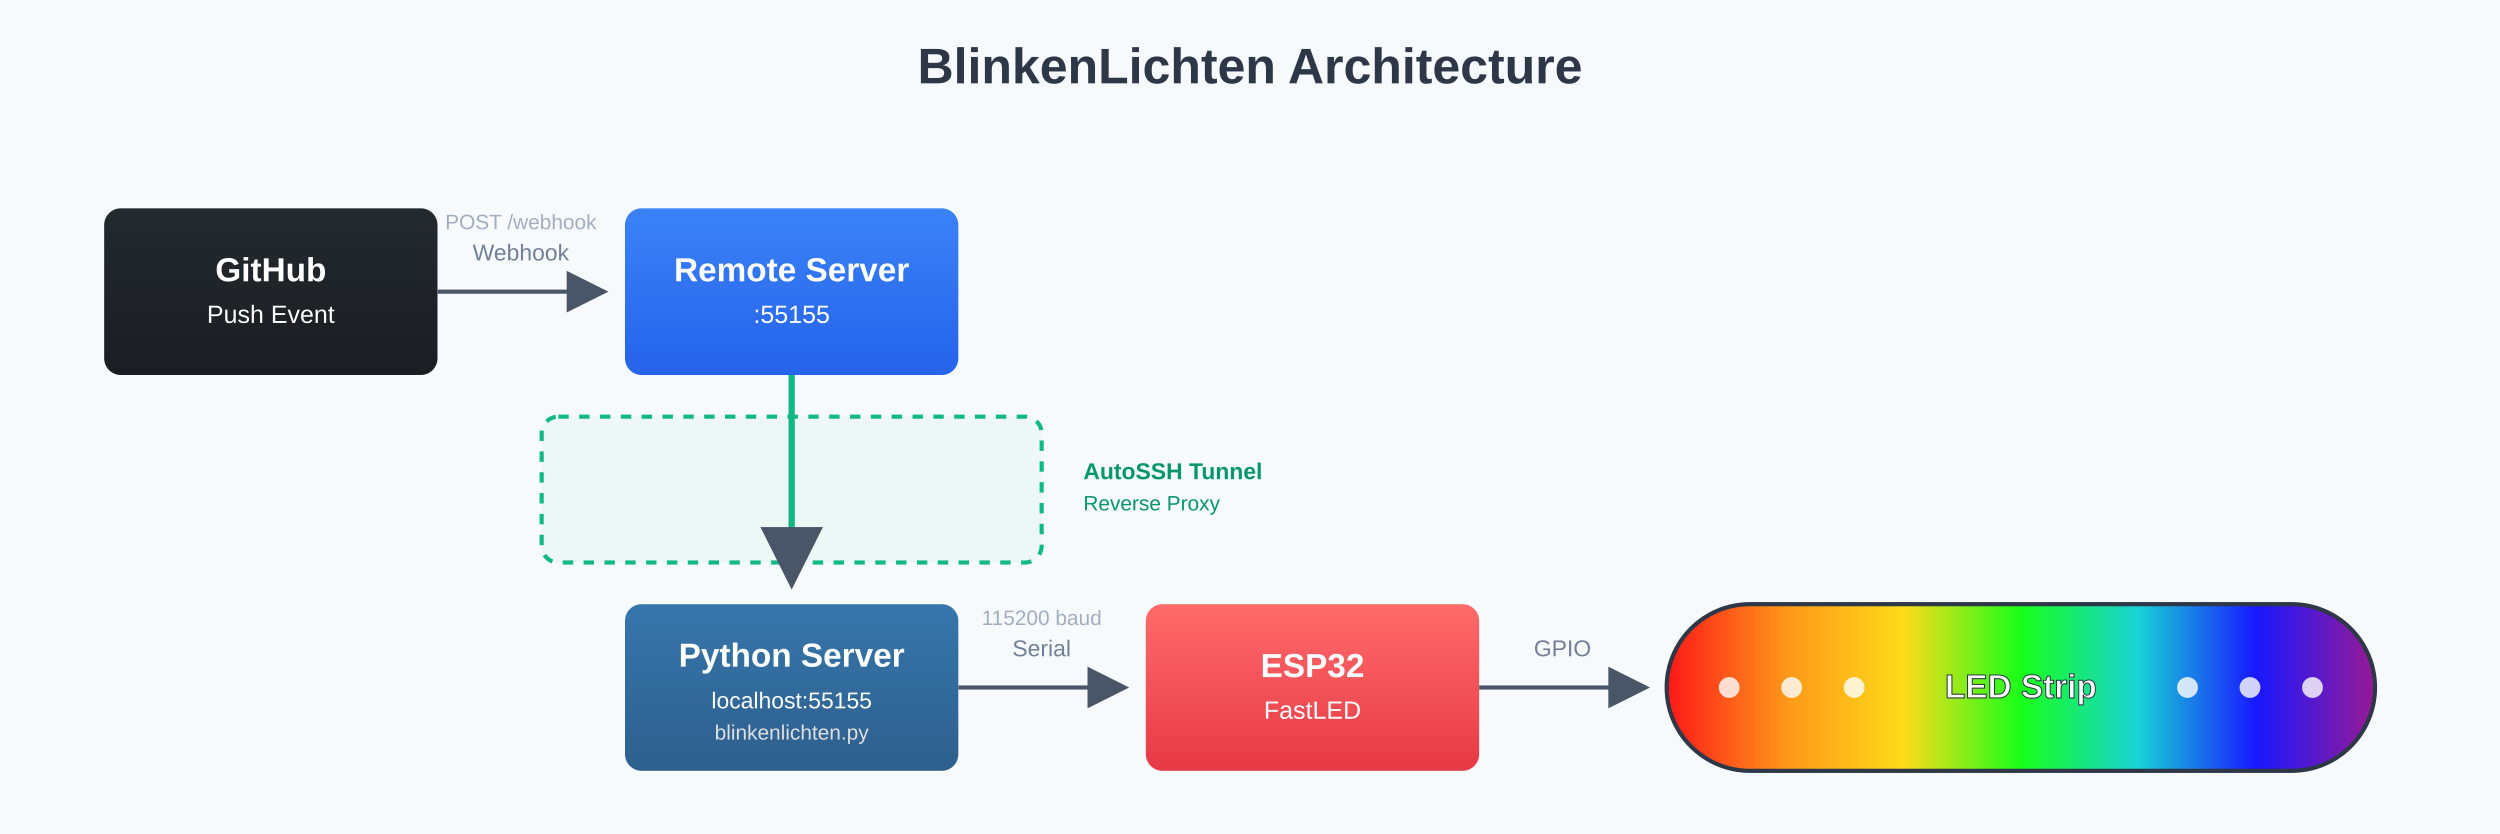
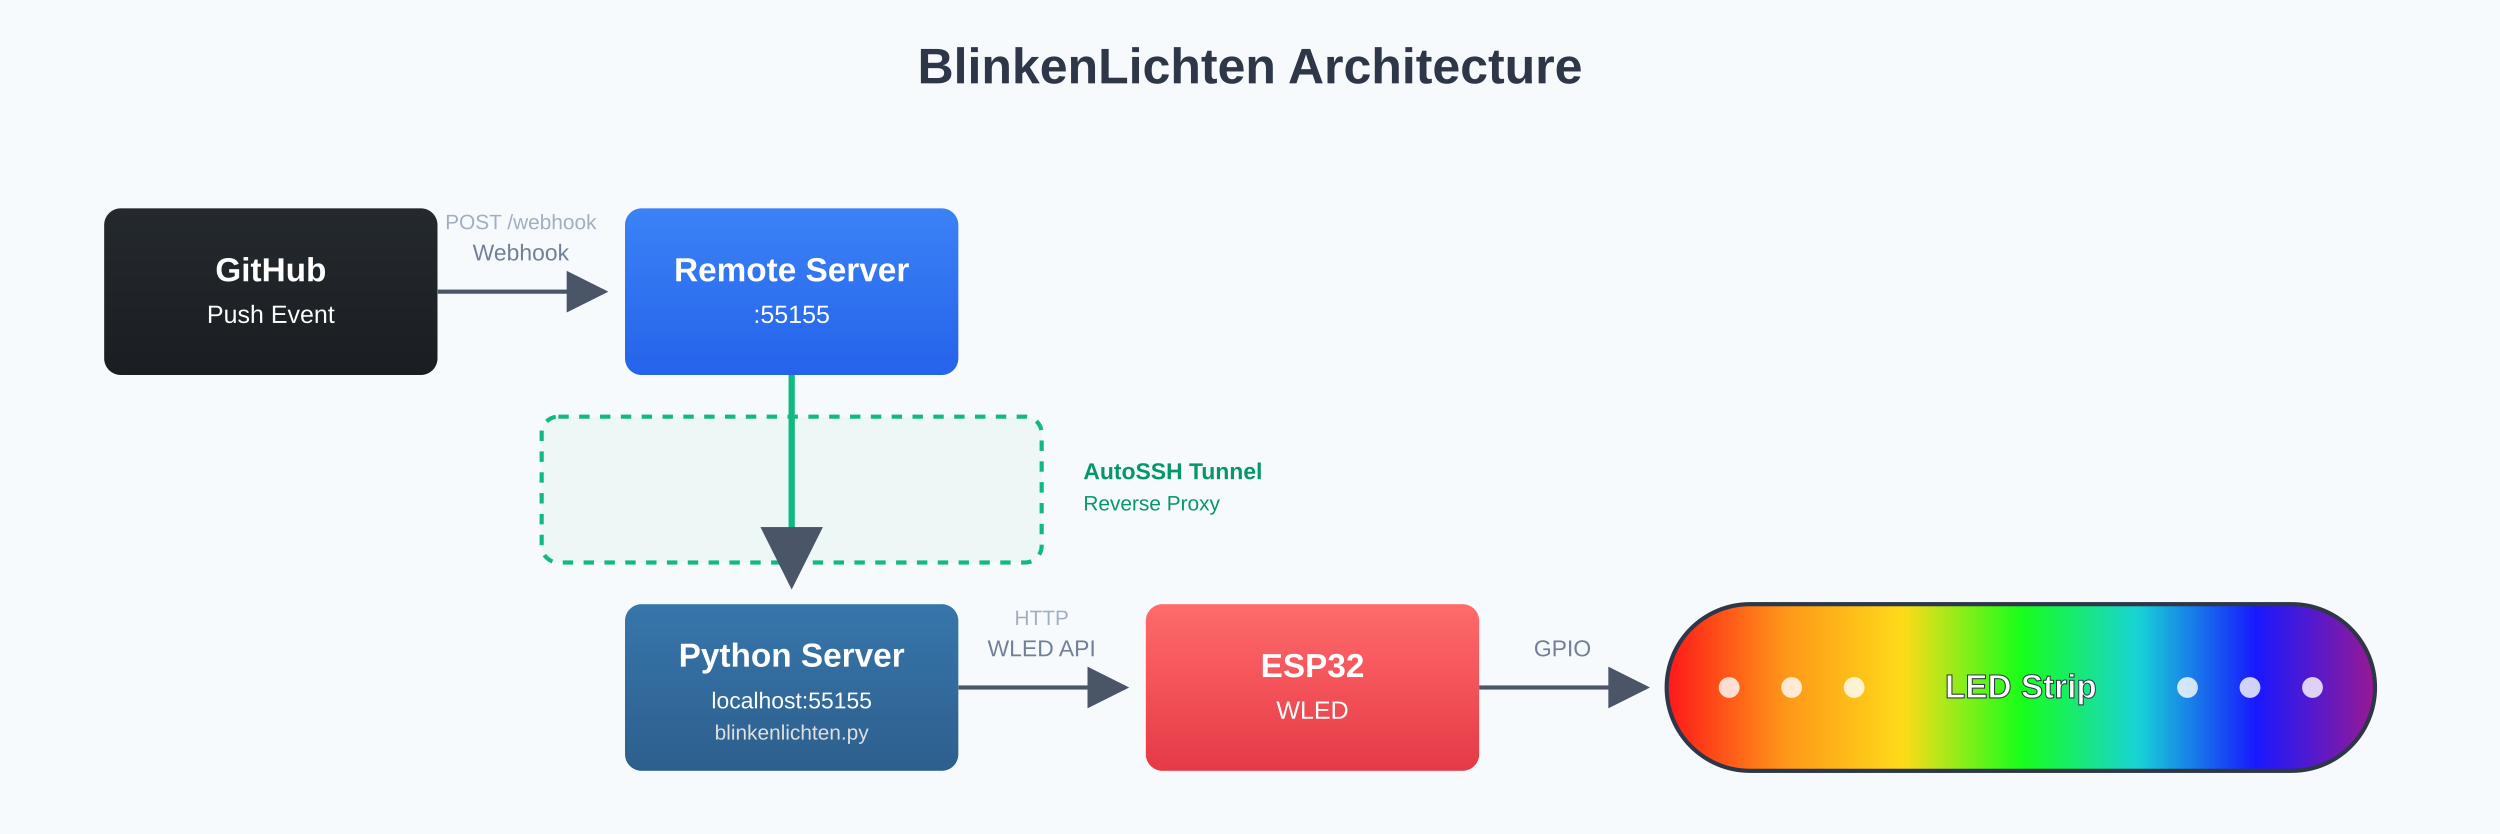
<svg xmlns="http://www.w3.org/2000/svg" viewBox="0 0 1200 400">
  <defs>
    <marker id="arrowhead" markerWidth="10" markerHeight="10" refX="9" refY="5" orient="auto">
      <polygon points="0 0, 10 5, 0 10" fill="#4A5568" />
    </marker>
    <linearGradient id="githubGradient" x1="0%" y1="0%" x2="0%" y2="100%">
      <stop offset="0%" style="stop-color:#24292e;stop-opacity:1" />
      <stop offset="100%" style="stop-color:#1a1e22;stop-opacity:1" />
    </linearGradient>
    <linearGradient id="proxyGradient" x1="0%" y1="0%" x2="0%" y2="100%">
      <stop offset="0%" style="stop-color:#3B82F6;stop-opacity:1" />
      <stop offset="100%" style="stop-color:#2563EB;stop-opacity:1" />
    </linearGradient>
    <linearGradient id="pythonGradient" x1="0%" y1="0%" x2="0%" y2="100%">
      <stop offset="0%" style="stop-color:#3776AB;stop-opacity:1" />
      <stop offset="100%" style="stop-color:#2d5f8d;stop-opacity:1" />
    </linearGradient>
    <linearGradient id="espGradient" x1="0%" y1="0%" x2="0%" y2="100%">
      <stop offset="0%" style="stop-color:#FF6B6B;stop-opacity:1" />
      <stop offset="100%" style="stop-color:#E63946;stop-opacity:1" />
    </linearGradient>
    <linearGradient id="rainbow" x1="0%" y1="0%" x2="100%" y2="0%">
      <stop offset="0%" style="stop-color:#FF0000" />
      <stop offset="16.66%" style="stop-color:#FF8C00" />
      <stop offset="33.33%" style="stop-color:#FFD700" />
      <stop offset="50%" style="stop-color:#00FF00" />
      <stop offset="66.66%" style="stop-color:#00CED1" />
      <stop offset="83.33%" style="stop-color:#0000FF" />
      <stop offset="100%" style="stop-color:#8B008B" />
    </linearGradient>
  </defs>
  <rect width="1200" height="600" fill="#F7FAFC" />
  <text x="600" y="40" font-family="Arial, sans-serif" font-size="24" font-weight="bold" text-anchor="middle" fill="#2D3748">
    BlinkenLichten Architecture
  </text>
  <g transform="translate(50, 100)">
    <rect width="160" height="80" rx="8" fill="url(#githubGradient)" />
    <text x="80" y="35" font-family="Arial, sans-serif" font-size="16" font-weight="bold" text-anchor="middle" fill="white">
      GitHub
    </text>
    <text x="80" y="55" font-family="Arial, sans-serif" font-size="12" text-anchor="middle" fill="white">
      Push Event
    </text>
  </g>
  <line x1="210" y1="140" x2="290" y2="140" stroke="#4A5568" stroke-width="2" marker-end="url(#arrowhead)" />
  <text x="250" y="125" font-family="Arial, sans-serif" font-size="11" text-anchor="middle" fill="#718096">
    Webhook
  </text>
  <text x="250" y="110" font-family="Arial, sans-serif" font-size="10" text-anchor="middle" fill="#A0AEC0">
    POST /webhook
  </text>
  <g transform="translate(300, 100)">
    <rect width="160" height="80" rx="8" fill="url(#proxyGradient)" />
    <text x="80" y="35" font-family="Arial, sans-serif" font-size="16" font-weight="bold" text-anchor="middle" fill="white">
      Remote Server
    </text>
    <text x="80" y="55" font-family="Arial, sans-serif" font-size="12" text-anchor="middle" fill="white">
      :55155
    </text>
  </g>
  <g transform="translate(260, 200)">
    <rect x="0" y="0" width="240" height="70" rx="8" fill="none" stroke="#10B981" stroke-width="2" stroke-dasharray="5,5" />
    <rect x="0" y="0" width="240" height="70" rx="8" fill="#10B981" opacity="0.05" />
  </g>
  <path d="M 380 180 L 380 220 L 380 280" stroke="#10B981" stroke-width="3" fill="none" marker-end="url(#arrowhead)" />
  <text x="520" y="230" font-family="Arial, sans-serif" font-size="11" font-weight="bold" fill="#059669">
    AutoSSH Tunnel
  </text>
  <text x="520" y="245" font-family="Arial, sans-serif" font-size="10" fill="#059669">
    Reverse Proxy
  </text>
  <g transform="translate(300, 290)">
    <rect width="160" height="80" rx="8" fill="url(#pythonGradient)" />
    <text x="80" y="30" font-family="Arial, sans-serif" font-size="16" font-weight="bold" text-anchor="middle" fill="white">
      Python Server
    </text>
    <text x="80" y="50" font-family="Arial, sans-serif" font-size="11" text-anchor="middle" fill="white">
      localhost:55155
    </text>
    <text x="80" y="65" font-family="Arial, sans-serif" font-size="10" text-anchor="middle" fill="#E0E0E0">
      blinkenlichten.py
    </text>
  </g>
  <line x1="460" y1="330" x2="540" y2="330" stroke="#4A5568" stroke-width="2" marker-end="url(#arrowhead)" />
  <text x="500" y="315" font-family="Arial, sans-serif" font-size="11" text-anchor="middle" fill="#718096">
-     Serial
+     WLED API
  </text>
  <text x="500" y="300" font-family="Arial, sans-serif" font-size="10" text-anchor="middle" fill="#A0AEC0">
-     115200 baud
+     HTTP
  </text>
  <g transform="translate(550, 290)">
    <rect width="160" height="80" rx="8" fill="url(#espGradient)" />
    <text x="80" y="35" font-family="Arial, sans-serif" font-size="16" font-weight="bold" text-anchor="middle" fill="white">
      ESP32
    </text>
    <text x="80" y="55" font-family="Arial, sans-serif" font-size="12" text-anchor="middle" fill="white">
-       FastLED
+       WLED
    </text>
  </g>
  <line x1="710" y1="330" x2="790" y2="330" stroke="#4A5568" stroke-width="2" marker-end="url(#arrowhead)" />
  <text x="750" y="315" font-family="Arial, sans-serif" font-size="11" text-anchor="middle" fill="#718096">
    GPIO
  </text>
  <g transform="translate(800, 290)">
    <rect width="340" height="80" rx="40" fill="url(#rainbow)" opacity="0.9" />
    <rect width="340" height="80" rx="40" fill="none" stroke="#2D3748" stroke-width="2" />
    <text x="170" y="45" font-family="Arial, sans-serif" font-size="16" font-weight="bold" text-anchor="middle" fill="white" stroke="#2D3748" stroke-width="0.5">
      LED Strip
    </text>
    <circle cx="30" cy="40" r="5" fill="white" opacity="0.8">
      <animate attributeName="opacity" values="0.8;1;0.8" dur="1s" repeatCount="indefinite" />
    </circle>
    <circle cx="60" cy="40" r="5" fill="white" opacity="0.8">
      <animate attributeName="opacity" values="0.8;1;0.8" dur="1s" begin="0.2s" repeatCount="indefinite" />
    </circle>
    <circle cx="90" cy="40" r="5" fill="white" opacity="0.8">
      <animate attributeName="opacity" values="0.8;1;0.8" dur="1s" begin="0.4s" repeatCount="indefinite" />
    </circle>
    <circle cx="250" cy="40" r="5" fill="white" opacity="0.8">
      <animate attributeName="opacity" values="0.8;1;0.8" dur="1s" begin="0.6s" repeatCount="indefinite" />
    </circle>
    <circle cx="280" cy="40" r="5" fill="white" opacity="0.8">
      <animate attributeName="opacity" values="0.8;1;0.8" dur="1s" begin="0.8s" repeatCount="indefinite" />
    </circle>
    <circle cx="310" cy="40" r="5" fill="white" opacity="0.8">
      <animate attributeName="opacity" values="0.8;1;0.8" dur="1s" begin="1s" repeatCount="indefinite" />
    </circle>
  </g>
</svg>
